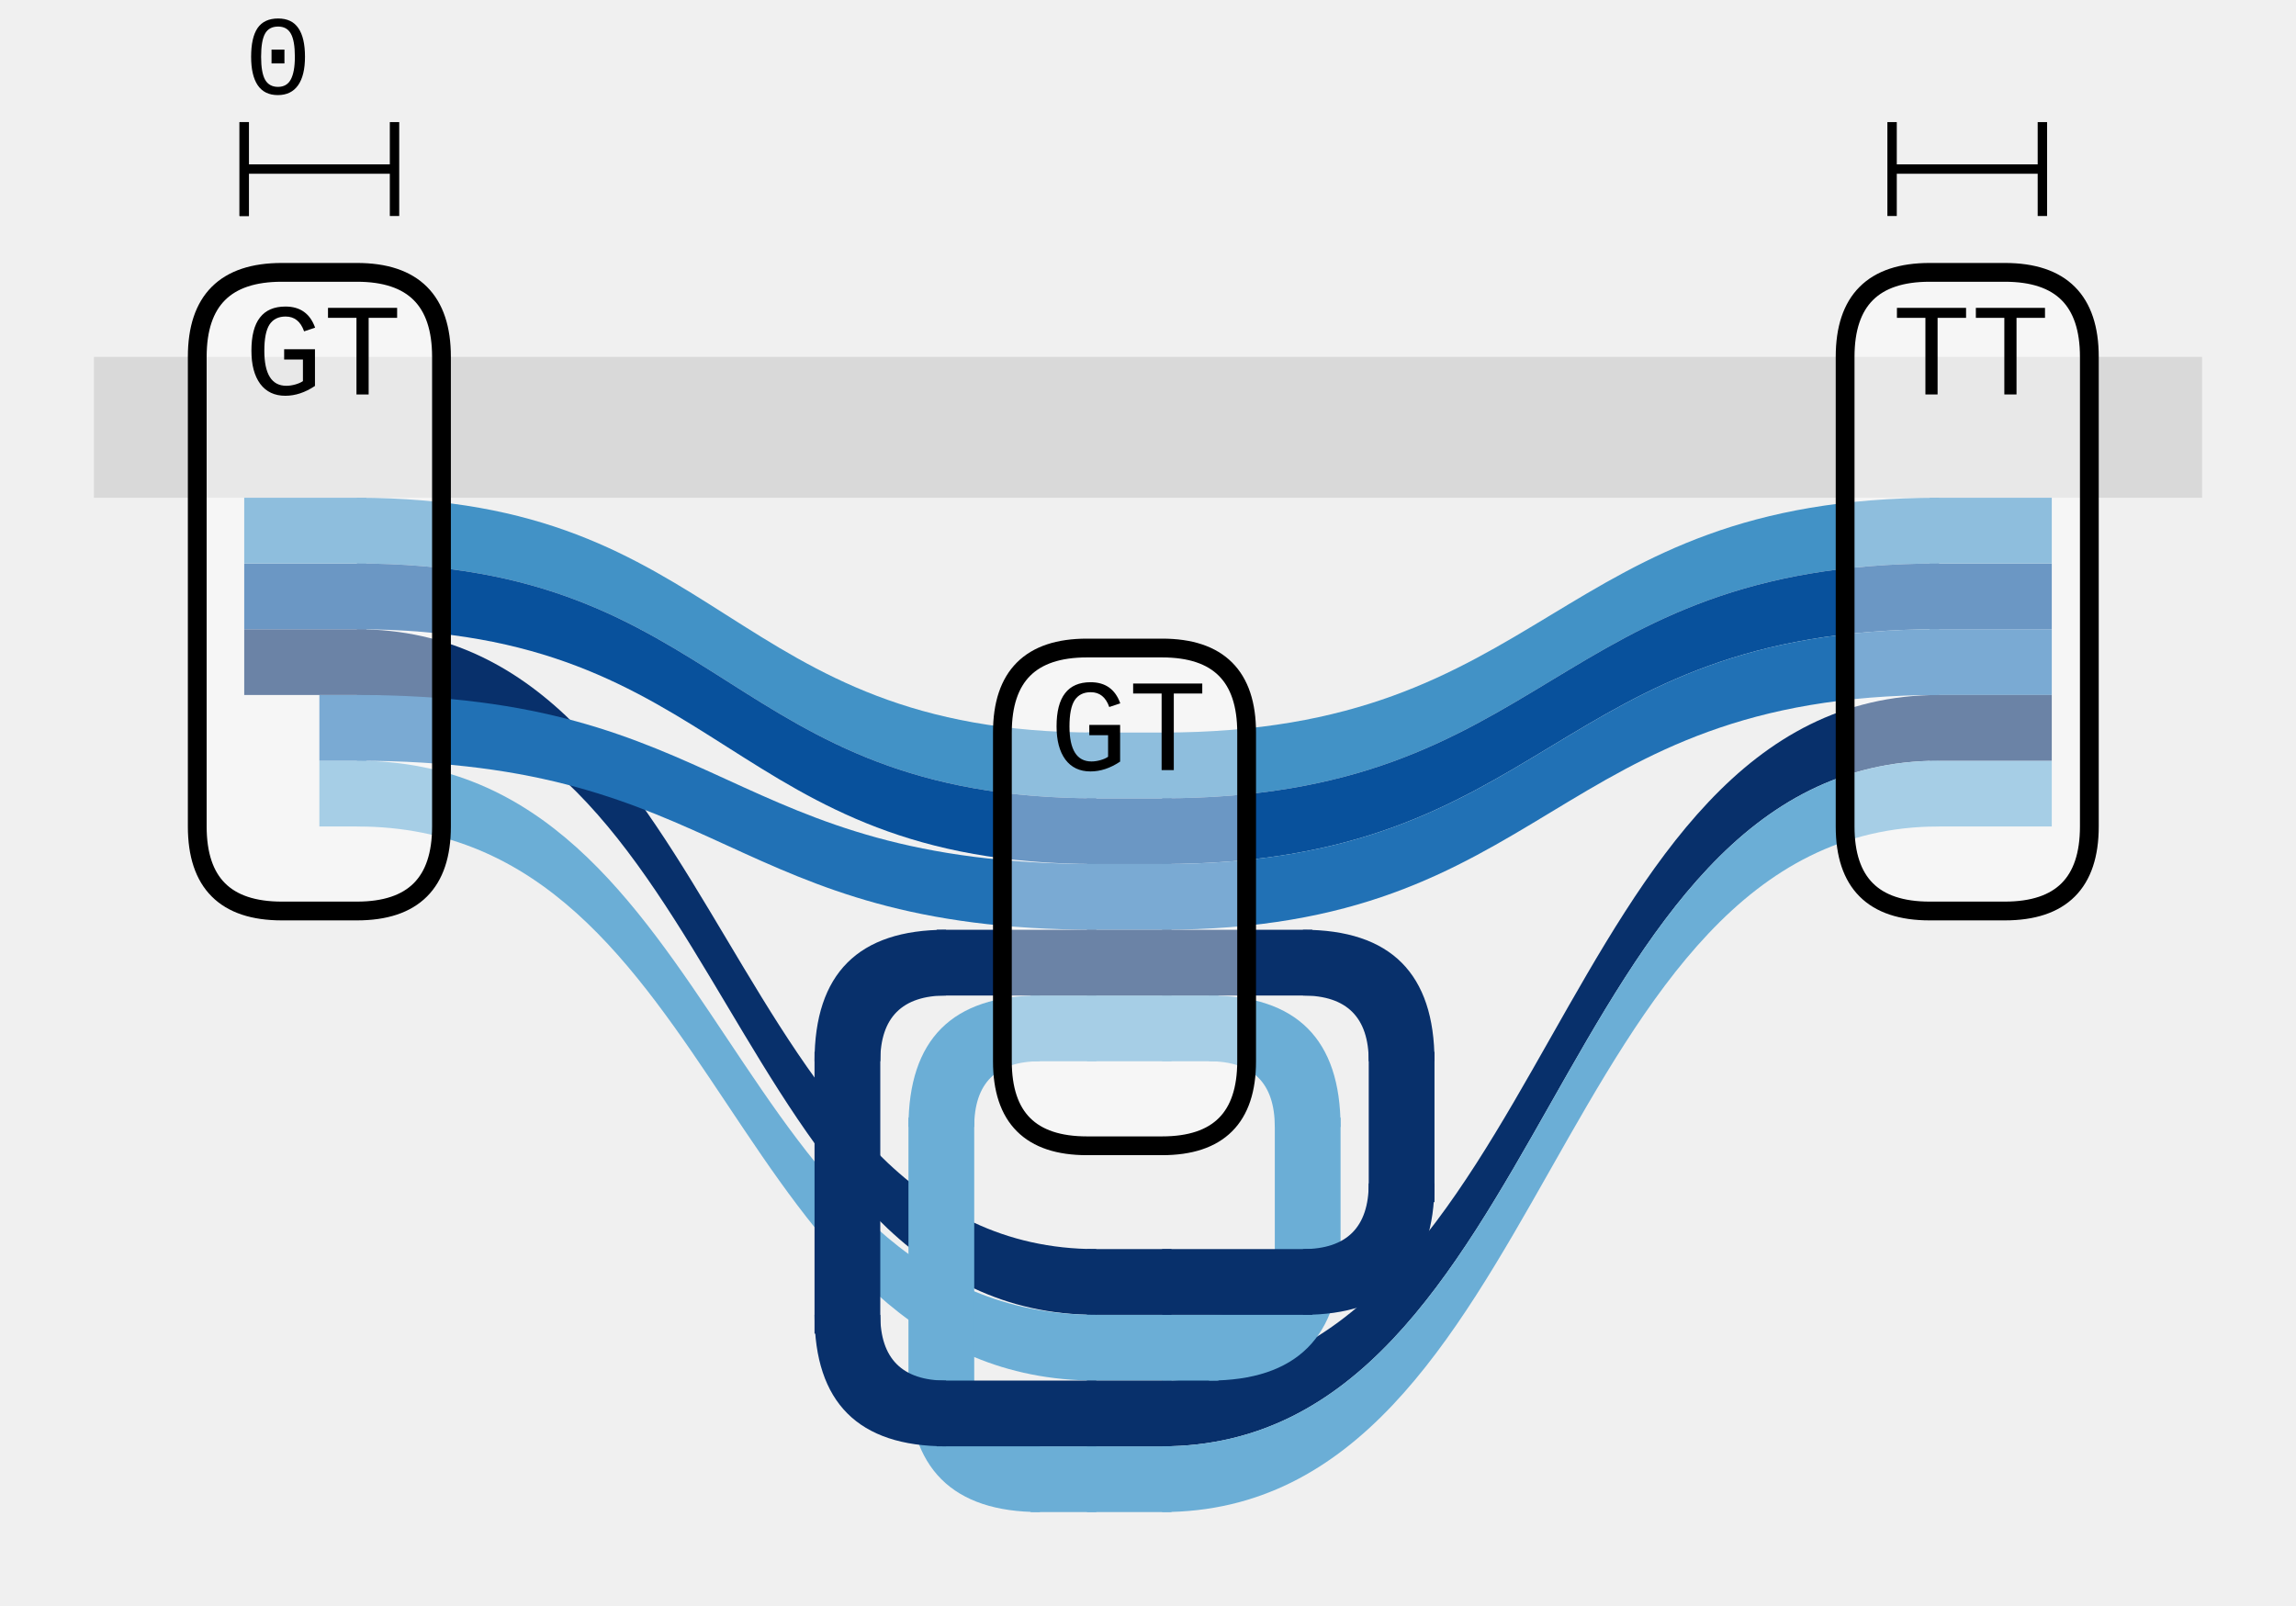
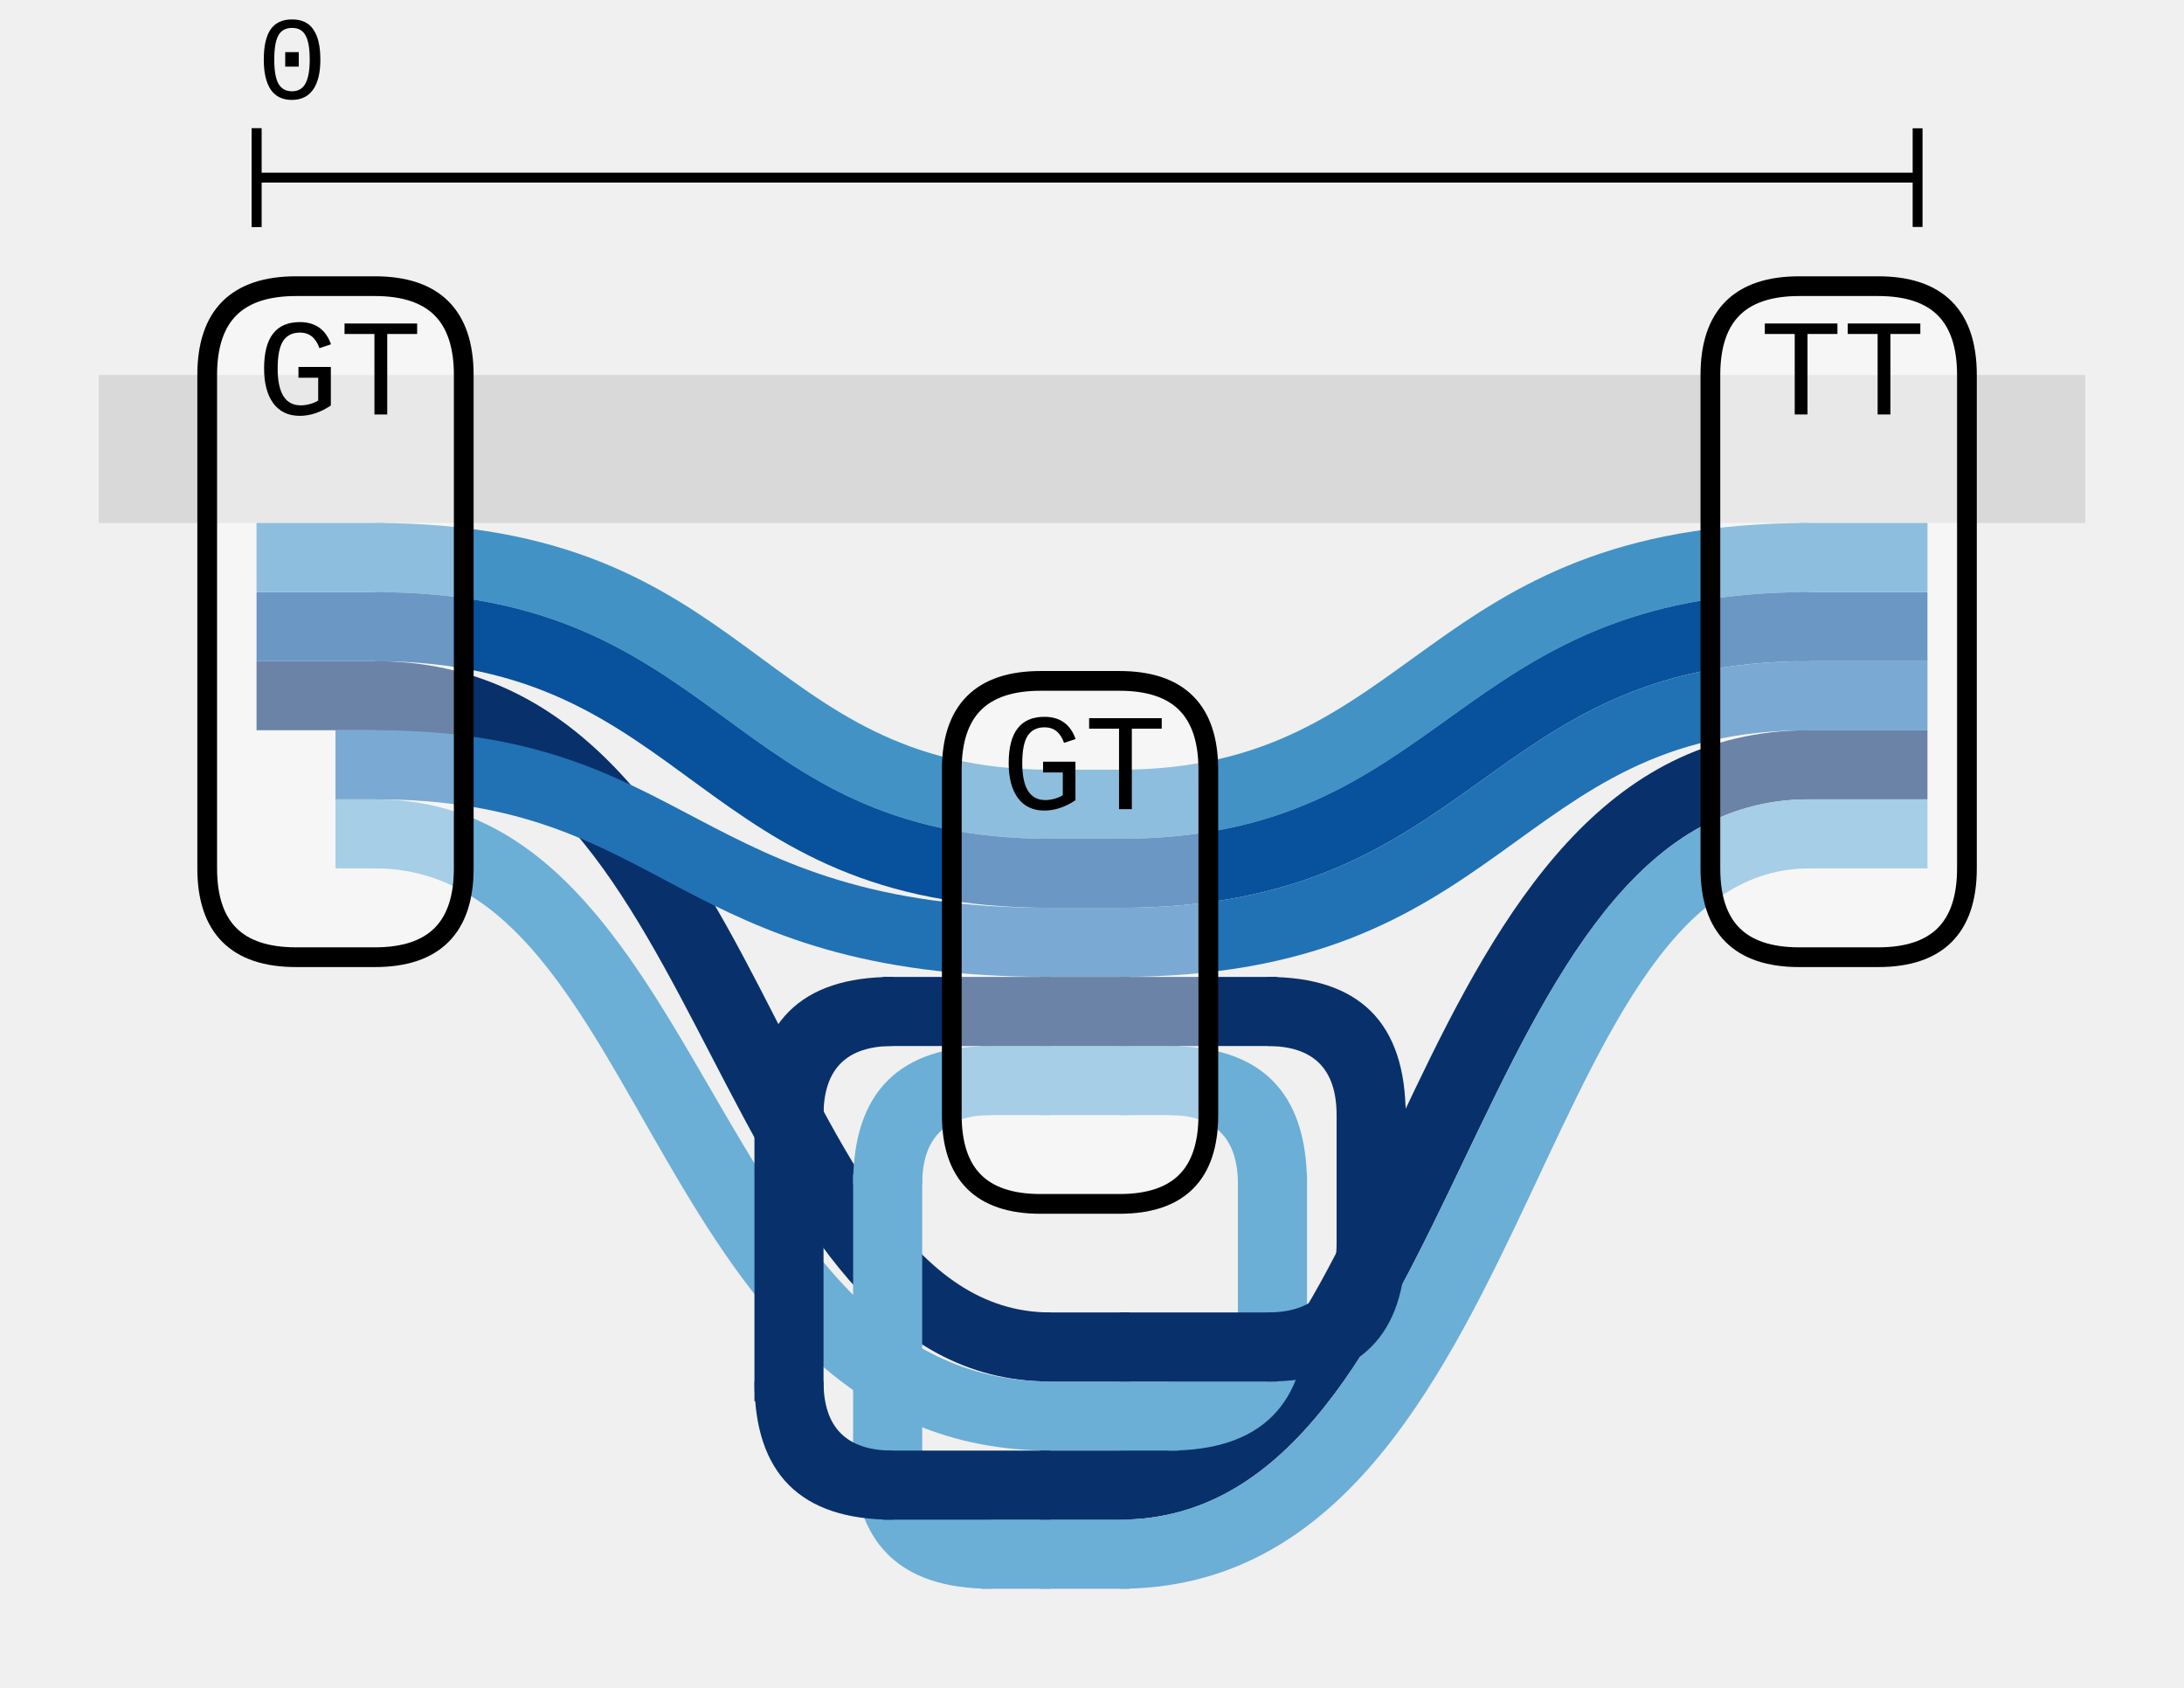
- <svg xmlns="http://www.w3.org/2000/svg" id="tubemap" viewBox="-10 -18 244.429 171">
+ <svg xmlns="http://www.w3.org/2000/svg" id="tubemap" viewBox="-10 -18 221.348 171">
  <g>
    <defs>
      <pattern id="patternA" width="7" height="7" patternUnits="userSpaceOnUse" patternTransform="rotate(45)">
        <rect x="0" y="0" width="7" height="7" fill="#FFFFFF" />
        <rect x="0" y="0" width="3" height="3" fill="#505050" />
        <rect x="4" y="0" width="3" height="3" fill="#505050" />
        <rect x="0" y="4" width="3" height="3" fill="#505050" />
        <rect x="4" y="4" width="3" height="3" fill="#505050" />
      </pattern>
    </defs>
    <g class="track">
-       <rect x="0" y="20" width="224.429" height="15" style="fill: rgb(217, 217, 217); fill-opacity: 1;" trackID="0" trackName="GRCh38.chr14" class="track0" color="#d9d9d9" />
+       <rect x="0" y="20" width="201.348" height="15" style="fill: rgb(217, 217, 217); fill-opacity: 1;" trackID="0" trackName="GRCh38.chr14" class="track0" color="#d9d9d9" />
      <rect x="24" y="63" width="5" height="7" style="fill: rgb(107, 174, 214); fill-opacity: 1;" trackID="5" trackName="Read4" class="track5" color="#6baed6" />
-       <rect x="105.714" y="122" width="9" height="7" style="fill: rgb(107, 174, 214); fill-opacity: 1;" trackID="5" trackName="Read4" class="track5" color="#6baed6" />
-       <rect x="105.714" y="88" width="9" height="7" style="fill: rgb(107, 174, 214); fill-opacity: 1;" trackID="5" trackName="Read4" class="track5" color="#6baed6" />
-       <rect x="105.714" y="136" width="9" height="7" style="fill: rgb(107, 174, 214); fill-opacity: 1;" trackID="5" trackName="Read4" class="track5" color="#6baed6" />
-       <rect x="195.429" y="63" width="13" height="7" style="fill: rgb(107, 174, 214); fill-opacity: 1;" trackID="5" trackName="Read4" class="track5" color="#6baed6" />
+       <rect x="95.464" y="122" width="9" height="7" style="fill: rgb(107, 174, 214); fill-opacity: 1;" trackID="5" trackName="Read4" class="track5" color="#6baed6" />
+       <rect x="95.464" y="88" width="9" height="7" style="fill: rgb(107, 174, 214); fill-opacity: 1;" trackID="5" trackName="Read4" class="track5" color="#6baed6" />
+       <rect x="95.464" y="136" width="9" height="7" style="fill: rgb(107, 174, 214); fill-opacity: 1;" trackID="5" trackName="Read4" class="track5" color="#6baed6" />
+       <rect x="172.348" y="63" width="13" height="7" style="fill: rgb(107, 174, 214); fill-opacity: 1;" trackID="5" trackName="Read4" class="track5" color="#6baed6" />
      <rect x="24" y="56" width="5" height="7" style="fill: rgb(33, 113, 181); fill-opacity: 1;" trackID="2" trackName="Read1" class="track2" color="#2171b5" />
-       <rect x="105.714" y="74" width="9" height="7" style="fill: rgb(33, 113, 181); fill-opacity: 1;" trackID="2" trackName="Read1" class="track2" color="#2171b5" />
-       <rect x="195.429" y="49" width="13" height="7" style="fill: rgb(33, 113, 181); fill-opacity: 1;" trackID="2" trackName="Read1" class="track2" color="#2171b5" />
+       <rect x="95.464" y="74" width="9" height="7" style="fill: rgb(33, 113, 181); fill-opacity: 1;" trackID="2" trackName="Read1" class="track2" color="#2171b5" />
+       <rect x="172.348" y="49" width="13" height="7" style="fill: rgb(33, 113, 181); fill-opacity: 1;" trackID="2" trackName="Read1" class="track2" color="#2171b5" />
      <rect x="16" y="49" width="13" height="7" style="fill: rgb(8, 48, 107); fill-opacity: 1;" trackID="4" trackName="Read3" class="track4" color="#08306b" />
-       <rect x="105.714" y="115" width="9" height="7" style="fill: rgb(8, 48, 107); fill-opacity: 1;" trackID="4" trackName="Read3" class="track4" color="#08306b" />
-       <rect x="105.714" y="81" width="9" height="7" style="fill: rgb(8, 48, 107); fill-opacity: 1;" trackID="4" trackName="Read3" class="track4" color="#08306b" />
-       <rect x="105.714" y="129" width="9" height="7" style="fill: rgb(8, 48, 107); fill-opacity: 1;" trackID="4" trackName="Read3" class="track4" color="#08306b" />
-       <rect x="195.429" y="56" width="13" height="7" style="fill: rgb(8, 48, 107); fill-opacity: 1;" trackID="4" trackName="Read3" class="track4" color="#08306b" />
+       <rect x="95.464" y="115" width="9" height="7" style="fill: rgb(8, 48, 107); fill-opacity: 1;" trackID="4" trackName="Read3" class="track4" color="#08306b" />
+       <rect x="95.464" y="81" width="9" height="7" style="fill: rgb(8, 48, 107); fill-opacity: 1;" trackID="4" trackName="Read3" class="track4" color="#08306b" />
+       <rect x="95.464" y="129" width="9" height="7" style="fill: rgb(8, 48, 107); fill-opacity: 1;" trackID="4" trackName="Read3" class="track4" color="#08306b" />
+       <rect x="172.348" y="56" width="13" height="7" style="fill: rgb(8, 48, 107); fill-opacity: 1;" trackID="4" trackName="Read3" class="track4" color="#08306b" />
      <rect x="16" y="42" width="13" height="7" style="fill: rgb(8, 81, 156); fill-opacity: 1;" trackID="3" trackName="Read2" class="track3" color="#08519c" />
-       <rect x="105.714" y="67" width="9" height="7" style="fill: rgb(8, 81, 156); fill-opacity: 1;" trackID="3" trackName="Read2" class="track3" color="#08519c" />
-       <rect x="195.429" y="42" width="13" height="7" style="fill: rgb(8, 81, 156); fill-opacity: 1;" trackID="3" trackName="Read2" class="track3" color="#08519c" />
+       <rect x="95.464" y="67" width="9" height="7" style="fill: rgb(8, 81, 156); fill-opacity: 1;" trackID="3" trackName="Read2" class="track3" color="#08519c" />
+       <rect x="172.348" y="42" width="13" height="7" style="fill: rgb(8, 81, 156); fill-opacity: 1;" trackID="3" trackName="Read2" class="track3" color="#08519c" />
      <rect x="16" y="35" width="13" height="7" style="fill: rgb(66, 146, 198); fill-opacity: 1;" trackID="1" trackName="Read0" class="track1" color="#4292c6" />
-       <rect x="105.714" y="60" width="9" height="7" style="fill: rgb(66, 146, 198); fill-opacity: 1;" trackID="1" trackName="Read0" class="track1" color="#4292c6" />
-       <rect x="195.429" y="35" width="13" height="7" style="fill: rgb(66, 146, 198); fill-opacity: 1;" trackID="1" trackName="Read0" class="track1" color="#4292c6" />
-       <path d="M 113.714 129 C 155.071 129 155.071 56 196.429 56 V 63 C 155.071 63 155.071 136 113.714 136 Z" style="fill: rgb(8, 48, 107); fill-opacity: 1;" trackID="4" trackName="Read3" class="track4" color="#08306b" />
-       <path d="M 113.714 136 C 155.071 136 155.071 63 196.429 63 V 70 C 155.071 70 155.071 143 113.714 143 Z" style="fill: rgb(107, 174, 214); fill-opacity: 1;" trackID="5" trackName="Read4" class="track5" color="#6baed6" />
-       <path d="M 113.714 60 C 155.071 60 155.071 35 196.429 35 V 42 C 155.071 42 155.071 67 113.714 67 Z" style="fill: rgb(66, 146, 198); fill-opacity: 1;" trackID="1" trackName="Read0" class="track1" color="#4292c6" />
-       <path d="M 113.714 67 C 155.071 67 155.071 42 196.429 42 V 49 C 155.071 49 155.071 74 113.714 74 Z" style="fill: rgb(8, 81, 156); fill-opacity: 1;" trackID="3" trackName="Read2" class="track3" color="#08519c" />
-       <path d="M 113.714 74 C 155.071 74 155.071 49 196.429 49 V 56 C 155.071 56 155.071 81 113.714 81 Z" style="fill: rgb(33, 113, 181); fill-opacity: 1;" trackID="2" trackName="Read1" class="track2" color="#2171b5" />
-       <path d="M 28 49 C 67.357 49 67.357 115 106.714 115 V 122 C 67.357 122 67.357 56 28 56 Z" style="fill: rgb(8, 48, 107); fill-opacity: 1;" trackID="4" trackName="Read3" class="track4" color="#08306b" />
-       <path d="M 28 63 C 67.357 63 67.357 122 106.714 122 V 129 C 67.357 129 67.357 70 28 70 Z" style="fill: rgb(107, 174, 214); fill-opacity: 1;" trackID="5" trackName="Read4" class="track5" color="#6baed6" />
-       <path d="M 28 35 C 67.357 35 67.357 60 106.714 60 V 67 C 67.357 67 67.357 42 28 42 Z" style="fill: rgb(66, 146, 198); fill-opacity: 1;" trackID="1" trackName="Read0" class="track1" color="#4292c6" />
-       <path d="M 28 42 C 67.357 42 67.357 67 106.714 67 V 74 C 67.357 74 67.357 49 28 49 Z" style="fill: rgb(8, 81, 156); fill-opacity: 1;" trackID="3" trackName="Read2" class="track3" color="#08519c" />
-       <path d="M 28 56 C 67.357 56 67.357 74 106.714 74 V 81 C 67.357 81 67.357 63 28 63 Z" style="fill: rgb(33, 113, 181); fill-opacity: 1;" trackID="2" trackName="Read1" class="track2" color="#2171b5" />
-       <rect x="113.714" y="122" width="6" height="7" style="fill: rgb(107, 174, 214); fill-opacity: 1;" trackID="5" trackName="Read4" class="track5" color="#6baed6" />
-       <rect x="125.714" y="101" width="7" height="16" style="fill: rgb(107, 174, 214); fill-opacity: 1;" trackID="5" trackName="Read4" class="track5" color="#6baed6" />
-       <rect x="113.714" y="88" width="6" height="7" style="fill: rgb(107, 174, 214); fill-opacity: 1;" trackID="5" trackName="Read4" class="track5" color="#6baed6" />
-       <rect x="99.714" y="88" width="7" height="7" style="fill: rgb(107, 174, 214); fill-opacity: 1;" trackID="5" trackName="Read4" class="track5" color="#6baed6" />
-       <rect x="86.714" y="101" width="7" height="30" style="fill: rgb(107, 174, 214); fill-opacity: 1;" trackID="5" trackName="Read4" class="track5" color="#6baed6" />
-       <rect x="99.714" y="136" width="7" height="7" style="fill: rgb(107, 174, 214); fill-opacity: 1;" trackID="5" trackName="Read4" class="track5" color="#6baed6" />
-       <path d="M 118.714 122 Q 125.714 122 125.714 115 H 132.714 Q 132.714 129 118.714 129 Z " style="fill: rgb(107, 174, 214); fill-opacity: 1;" trackID="5" class="track5" color="#6baed6" />
-       <path d="M 118.714 88 Q 132.714 88 132.714 102 H 125.714 Q 125.714 95 118.714 95 Z " style="fill: rgb(107, 174, 214); fill-opacity: 1;" trackID="5" class="track5" color="#6baed6" />
-       <path d="M 100.714 136 Q 93.714 136 93.714 129 H 86.714 Q 86.714 143 100.714 143 Z " style="fill: rgb(107, 174, 214); fill-opacity: 1;" trackID="5" class="track5" color="#6baed6" />
-       <path d="M 100.714 88 Q 86.714 88 86.714 102 H 93.714 Q 93.714 95 100.714 95 Z " style="fill: rgb(107, 174, 214); fill-opacity: 1;" trackID="5" class="track5" color="#6baed6" />
-       <rect x="113.714" y="115" width="16" height="7" style="fill: rgb(8, 48, 107); fill-opacity: 1;" trackID="4" trackName="Read3" class="track4" color="#08306b" />
-       <rect x="135.714" y="94" width="7" height="16" style="fill: rgb(8, 48, 107); fill-opacity: 1;" trackID="4" trackName="Read3" class="track4" color="#08306b" />
-       <rect x="113.714" y="81" width="16" height="7" style="fill: rgb(8, 48, 107); fill-opacity: 1;" trackID="4" trackName="Read3" class="track4" color="#08306b" />
-       <rect x="89.714" y="81" width="17" height="7" style="fill: rgb(8, 48, 107); fill-opacity: 1;" trackID="4" trackName="Read3" class="track4" color="#08306b" />
-       <rect x="76.714" y="94" width="7" height="30" style="fill: rgb(8, 48, 107); fill-opacity: 1;" trackID="4" trackName="Read3" class="track4" color="#08306b" />
-       <rect x="89.714" y="129" width="17" height="7" style="fill: rgb(8, 48, 107); fill-opacity: 1;" trackID="4" trackName="Read3" class="track4" color="#08306b" />
-       <path d="M 128.714 115 Q 135.714 115 135.714 108 H 142.714 Q 142.714 122 128.714 122 Z " style="fill: rgb(8, 48, 107); fill-opacity: 1;" trackID="4" class="track4" color="#08306b" />
-       <path d="M 128.714 81 Q 142.714 81 142.714 95 H 135.714 Q 135.714 88 128.714 88 Z " style="fill: rgb(8, 48, 107); fill-opacity: 1;" trackID="4" class="track4" color="#08306b" />
-       <path d="M 90.714 129 Q 83.714 129 83.714 122 H 76.714 Q 76.714 136 90.714 136 Z " style="fill: rgb(8, 48, 107); fill-opacity: 1;" trackID="4" class="track4" color="#08306b" />
-       <path d="M 90.714 81 Q 76.714 81 76.714 95 H 83.714 Q 83.714 88 90.714 88 Z " style="fill: rgb(8, 48, 107); fill-opacity: 1;" trackID="4" class="track4" color="#08306b" />
+       <rect x="95.464" y="60" width="9" height="7" style="fill: rgb(66, 146, 198); fill-opacity: 1;" trackID="1" trackName="Read0" class="track1" color="#4292c6" />
+       <rect x="172.348" y="35" width="13" height="7" style="fill: rgb(66, 146, 198); fill-opacity: 1;" trackID="1" trackName="Read0" class="track1" color="#4292c6" />
+       <path d="M 103.464 129 C 131.664 129 131.664 56 173.348 56 V 63 C 138.406 63 138.406 136 103.464 136 Z" style="fill: rgb(8, 48, 107); fill-opacity: 1;" trackID="4" trackName="Read3" class="track4" color="#08306b" />
+       <path d="M 103.464 136 C 138.406 136 138.406 63 173.348 63 V 70 C 145.148 70 145.148 143 103.464 143 Z" style="fill: rgb(107, 174, 214); fill-opacity: 1;" trackID="5" trackName="Read4" class="track5" color="#6baed6" />
+       <path d="M 103.464 60 C 133.691 60 133.691 35 173.348 35 V 42 C 136.834 42 136.834 67 103.464 67 Z" style="fill: rgb(66, 146, 198); fill-opacity: 1;" trackID="1" trackName="Read0" class="track1" color="#4292c6" />
+       <path d="M 103.464 67 C 136.834 67 136.834 42 173.348 42 V 49 C 139.978 49 139.978 74 103.464 74 Z" style="fill: rgb(8, 81, 156); fill-opacity: 1;" trackID="3" trackName="Read2" class="track3" color="#08519c" />
+       <path d="M 103.464 74 C 139.978 74 139.978 49 173.348 49 V 56 C 143.122 56 143.122 81 103.464 81 Z" style="fill: rgb(33, 113, 181); fill-opacity: 1;" trackID="2" trackName="Read1" class="track2" color="#2171b5" />
+       <path d="M 28 49 C 68.517 49 68.517 115 96.464 115 V 122 C 62.04 122 62.04 56 28 56 Z" style="fill: rgb(8, 48, 107); fill-opacity: 1;" trackID="4" trackName="Read3" class="track4" color="#08306b" />
+       <path d="M 28 63 C 62.04 63 62.04 122 96.464 122 V 129 C 55.947 129 55.947 70 28 70 Z" style="fill: rgb(107, 174, 214); fill-opacity: 1;" trackID="5" trackName="Read4" class="track5" color="#6baed6" />
+       <path d="M 28 35 C 66.62 35 66.62 60 96.464 60 V 67 C 63.419 67 63.419 42 28 42 Z" style="fill: rgb(66, 146, 198); fill-opacity: 1;" trackID="1" trackName="Read0" class="track1" color="#4292c6" />
+       <path d="M 28 42 C 63.419 42 63.419 67 96.464 67 V 74 C 60.217 74 60.217 49 28 49 Z" style="fill: rgb(8, 81, 156); fill-opacity: 1;" trackID="3" trackName="Read2" class="track3" color="#08519c" />
+       <path d="M 28 56 C 60.217 56 60.217 74 96.464 74 V 81 C 57.844 81 57.844 63 28 63 Z" style="fill: rgb(33, 113, 181); fill-opacity: 1;" trackID="2" trackName="Read1" class="track2" color="#2171b5" />
+       <rect x="103.464" y="122" width="6" height="7" style="fill: rgb(107, 174, 214); fill-opacity: 1;" trackID="5" trackName="Read4" class="track5" color="#6baed6" />
+       <rect x="115.464" y="101" width="7" height="16" style="fill: rgb(107, 174, 214); fill-opacity: 1;" trackID="5" trackName="Read4" class="track5" color="#6baed6" />
+       <rect x="103.464" y="88" width="6" height="7" style="fill: rgb(107, 174, 214); fill-opacity: 1;" trackID="5" trackName="Read4" class="track5" color="#6baed6" />
+       <rect x="89.464" y="88" width="7" height="7" style="fill: rgb(107, 174, 214); fill-opacity: 1;" trackID="5" trackName="Read4" class="track5" color="#6baed6" />
+       <rect x="76.464" y="101" width="7" height="30" style="fill: rgb(107, 174, 214); fill-opacity: 1;" trackID="5" trackName="Read4" class="track5" color="#6baed6" />
+       <rect x="89.464" y="136" width="7" height="7" style="fill: rgb(107, 174, 214); fill-opacity: 1;" trackID="5" trackName="Read4" class="track5" color="#6baed6" />
+       <path d="M 108.464 122 Q 115.464 122 115.464 115 H 122.464 Q 122.464 129 108.464 129 Z " style="fill: rgb(107, 174, 214); fill-opacity: 1;" trackID="5" class="track5" color="#6baed6" />
+       <path d="M 108.464 88 Q 122.464 88 122.464 102 H 115.464 Q 115.464 95 108.464 95 Z " style="fill: rgb(107, 174, 214); fill-opacity: 1;" trackID="5" class="track5" color="#6baed6" />
+       <path d="M 90.464 136 Q 83.464 136 83.464 129 H 76.464 Q 76.464 143 90.464 143 Z " style="fill: rgb(107, 174, 214); fill-opacity: 1;" trackID="5" class="track5" color="#6baed6" />
+       <path d="M 90.464 88 Q 76.464 88 76.464 102 H 83.464 Q 83.464 95 90.464 95 Z " style="fill: rgb(107, 174, 214); fill-opacity: 1;" trackID="5" class="track5" color="#6baed6" />
+       <rect x="103.464" y="115" width="16" height="7" style="fill: rgb(8, 48, 107); fill-opacity: 1;" trackID="4" trackName="Read3" class="track4" color="#08306b" />
+       <rect x="125.464" y="94" width="7" height="16" style="fill: rgb(8, 48, 107); fill-opacity: 1;" trackID="4" trackName="Read3" class="track4" color="#08306b" />
+       <rect x="103.464" y="81" width="16" height="7" style="fill: rgb(8, 48, 107); fill-opacity: 1;" trackID="4" trackName="Read3" class="track4" color="#08306b" />
+       <rect x="79.464" y="81" width="17" height="7" style="fill: rgb(8, 48, 107); fill-opacity: 1;" trackID="4" trackName="Read3" class="track4" color="#08306b" />
+       <rect x="66.464" y="94" width="7" height="30" style="fill: rgb(8, 48, 107); fill-opacity: 1;" trackID="4" trackName="Read3" class="track4" color="#08306b" />
+       <rect x="79.464" y="129" width="17" height="7" style="fill: rgb(8, 48, 107); fill-opacity: 1;" trackID="4" trackName="Read3" class="track4" color="#08306b" />
+       <path d="M 118.464 115 Q 125.464 115 125.464 108 H 132.464 Q 132.464 122 118.464 122 Z " style="fill: rgb(8, 48, 107); fill-opacity: 1;" trackID="4" class="track4" color="#08306b" />
+       <path d="M 118.464 81 Q 132.464 81 132.464 95 H 125.464 Q 125.464 88 118.464 88 Z " style="fill: rgb(8, 48, 107); fill-opacity: 1;" trackID="4" class="track4" color="#08306b" />
+       <path d="M 80.464 129 Q 73.464 129 73.464 122 H 66.464 Q 66.464 136 80.464 136 Z " style="fill: rgb(8, 48, 107); fill-opacity: 1;" trackID="4" class="track4" color="#08306b" />
+       <path d="M 80.464 81 Q 66.464 81 66.464 95 H 73.464 Q 73.464 88 80.464 88 Z " style="fill: rgb(8, 48, 107); fill-opacity: 1;" trackID="4" class="track4" color="#08306b" />
    </g>
    <g class="node">
-       <path id="60080785" d="M 96.714 60 Q 96.714 51 105.714 51 L 113.714 51 Q 122.714 51 122.714 60 L 122.714 95 Q 122.714 104 113.714 104 L 105.714 104 Q 96.714 104 96.714 95 L 96.714 60" style="fill: rgb(255, 255, 255); fill-opacity: 0.4; stroke: rgb(0, 0, 0); stroke-width: 2px;" />
-       <path id="60080783" d="M 186.429 20 Q 186.429 11 195.429 11 L 203.429 11 Q 212.429 11 212.429 20 L 212.429 70 Q 212.429 79 203.429 79 L 195.429 79 Q 186.429 79 186.429 70 L 186.429 20" style="fill: rgb(255, 255, 255); fill-opacity: 0.4; stroke: rgb(0, 0, 0); stroke-width: 2px;" />
+       <path id="60080785" d="M 86.464 60 Q 86.464 51 95.464 51 L 103.464 51 Q 112.464 51 112.464 60 L 112.464 95 Q 112.464 104 103.464 104 L 95.464 104 Q 86.464 104 86.464 95 L 86.464 60" style="fill: rgb(255, 255, 255); fill-opacity: 0.4; stroke: rgb(0, 0, 0); stroke-width: 2px;" />
+       <path id="60080783" d="M 163.348 20 Q 163.348 11 172.348 11 L 180.348 11 Q 189.348 11 189.348 20 L 189.348 70 Q 189.348 79 180.348 79 L 172.348 79 Q 163.348 79 163.348 70 L 163.348 20" style="fill: rgb(255, 255, 255); fill-opacity: 0.4; stroke: rgb(0, 0, 0); stroke-width: 2px;" />
      <path id="60080786" d="M 11 20 Q 11 11 20 11 L 28 11 Q 37 11 37 20 L 37 70 Q 37 79 28 79 L 20 79 Q 11 79 11 70 L 11 20" style="fill: rgb(255, 255, 255); fill-opacity: 0.4; stroke: rgb(0, 0, 0); stroke-width: 2px;" />
    </g>
    <g class="sequence-labels-layer">
-       <text x="101.714" y="64" font-family="&quot;Courier New&quot;, &quot;Courier&quot;, &quot;Lucida Console&quot;, monospace" font-size="14px" fill="black" style="pointer-events: none;">GT</text>
-       <text x="191.429" y="24" font-family="&quot;Courier New&quot;, &quot;Courier&quot;, &quot;Lucida Console&quot;, monospace" font-size="14px" fill="black" style="pointer-events: none;">TT</text>
+       <text x="91.464" y="64" font-family="&quot;Courier New&quot;, &quot;Courier&quot;, &quot;Lucida Console&quot;, monospace" font-size="14px" fill="black" style="pointer-events: none;">GT</text>
+       <text x="168.348" y="24" font-family="&quot;Courier New&quot;, &quot;Courier&quot;, &quot;Lucida Console&quot;, monospace" font-size="14px" fill="black" style="pointer-events: none;">TT</text>
      <text x="16" y="24" font-family="&quot;Courier New&quot;, &quot;Courier&quot;, &quot;Lucida Console&quot;, monospace" font-size="14px" fill="black" style="pointer-events: none;">GT</text>
    </g>
-     <line x1="16" y1="0" x2="32" y2="0" stroke-width="1" stroke="black" />
+     <line x1="16" y1="0" x2="184.348" y2="0" stroke-width="1" stroke="black" />
    <line x1="16" y1="-5" x2="16" y2="5" stroke-width="1" stroke="black" />
-     <line x1="32" y1="-5" x2="32" y2="5" stroke-width="1" stroke="black" />
-     <line x1="191.429" y1="0" x2="207.429" y2="0" stroke-width="1" stroke="black" />
-     <line x1="191.429" y1="-5" x2="191.429" y2="5" stroke-width="1" stroke="black" />
-     <line x1="207.429" y1="-5" x2="207.429" y2="5" stroke-width="1" stroke="black" />
+     <line x1="184.348" y1="-5" x2="184.348" y2="5" stroke-width="1" stroke="black" />
    <text text-anchor="start" x="16" y="-8" font-family="&quot;Courier New&quot;, &quot;Courier&quot;, &quot;Lucida Console&quot;, monospace" font-size="12px" fill="black" style="pointer-events: none;">0</text>
    <line x1="16" y1="-5" x2="16" y2="5" stroke-width="1" stroke="black" />
    <g class="mismatches-layer" />
  </g>
</svg>
